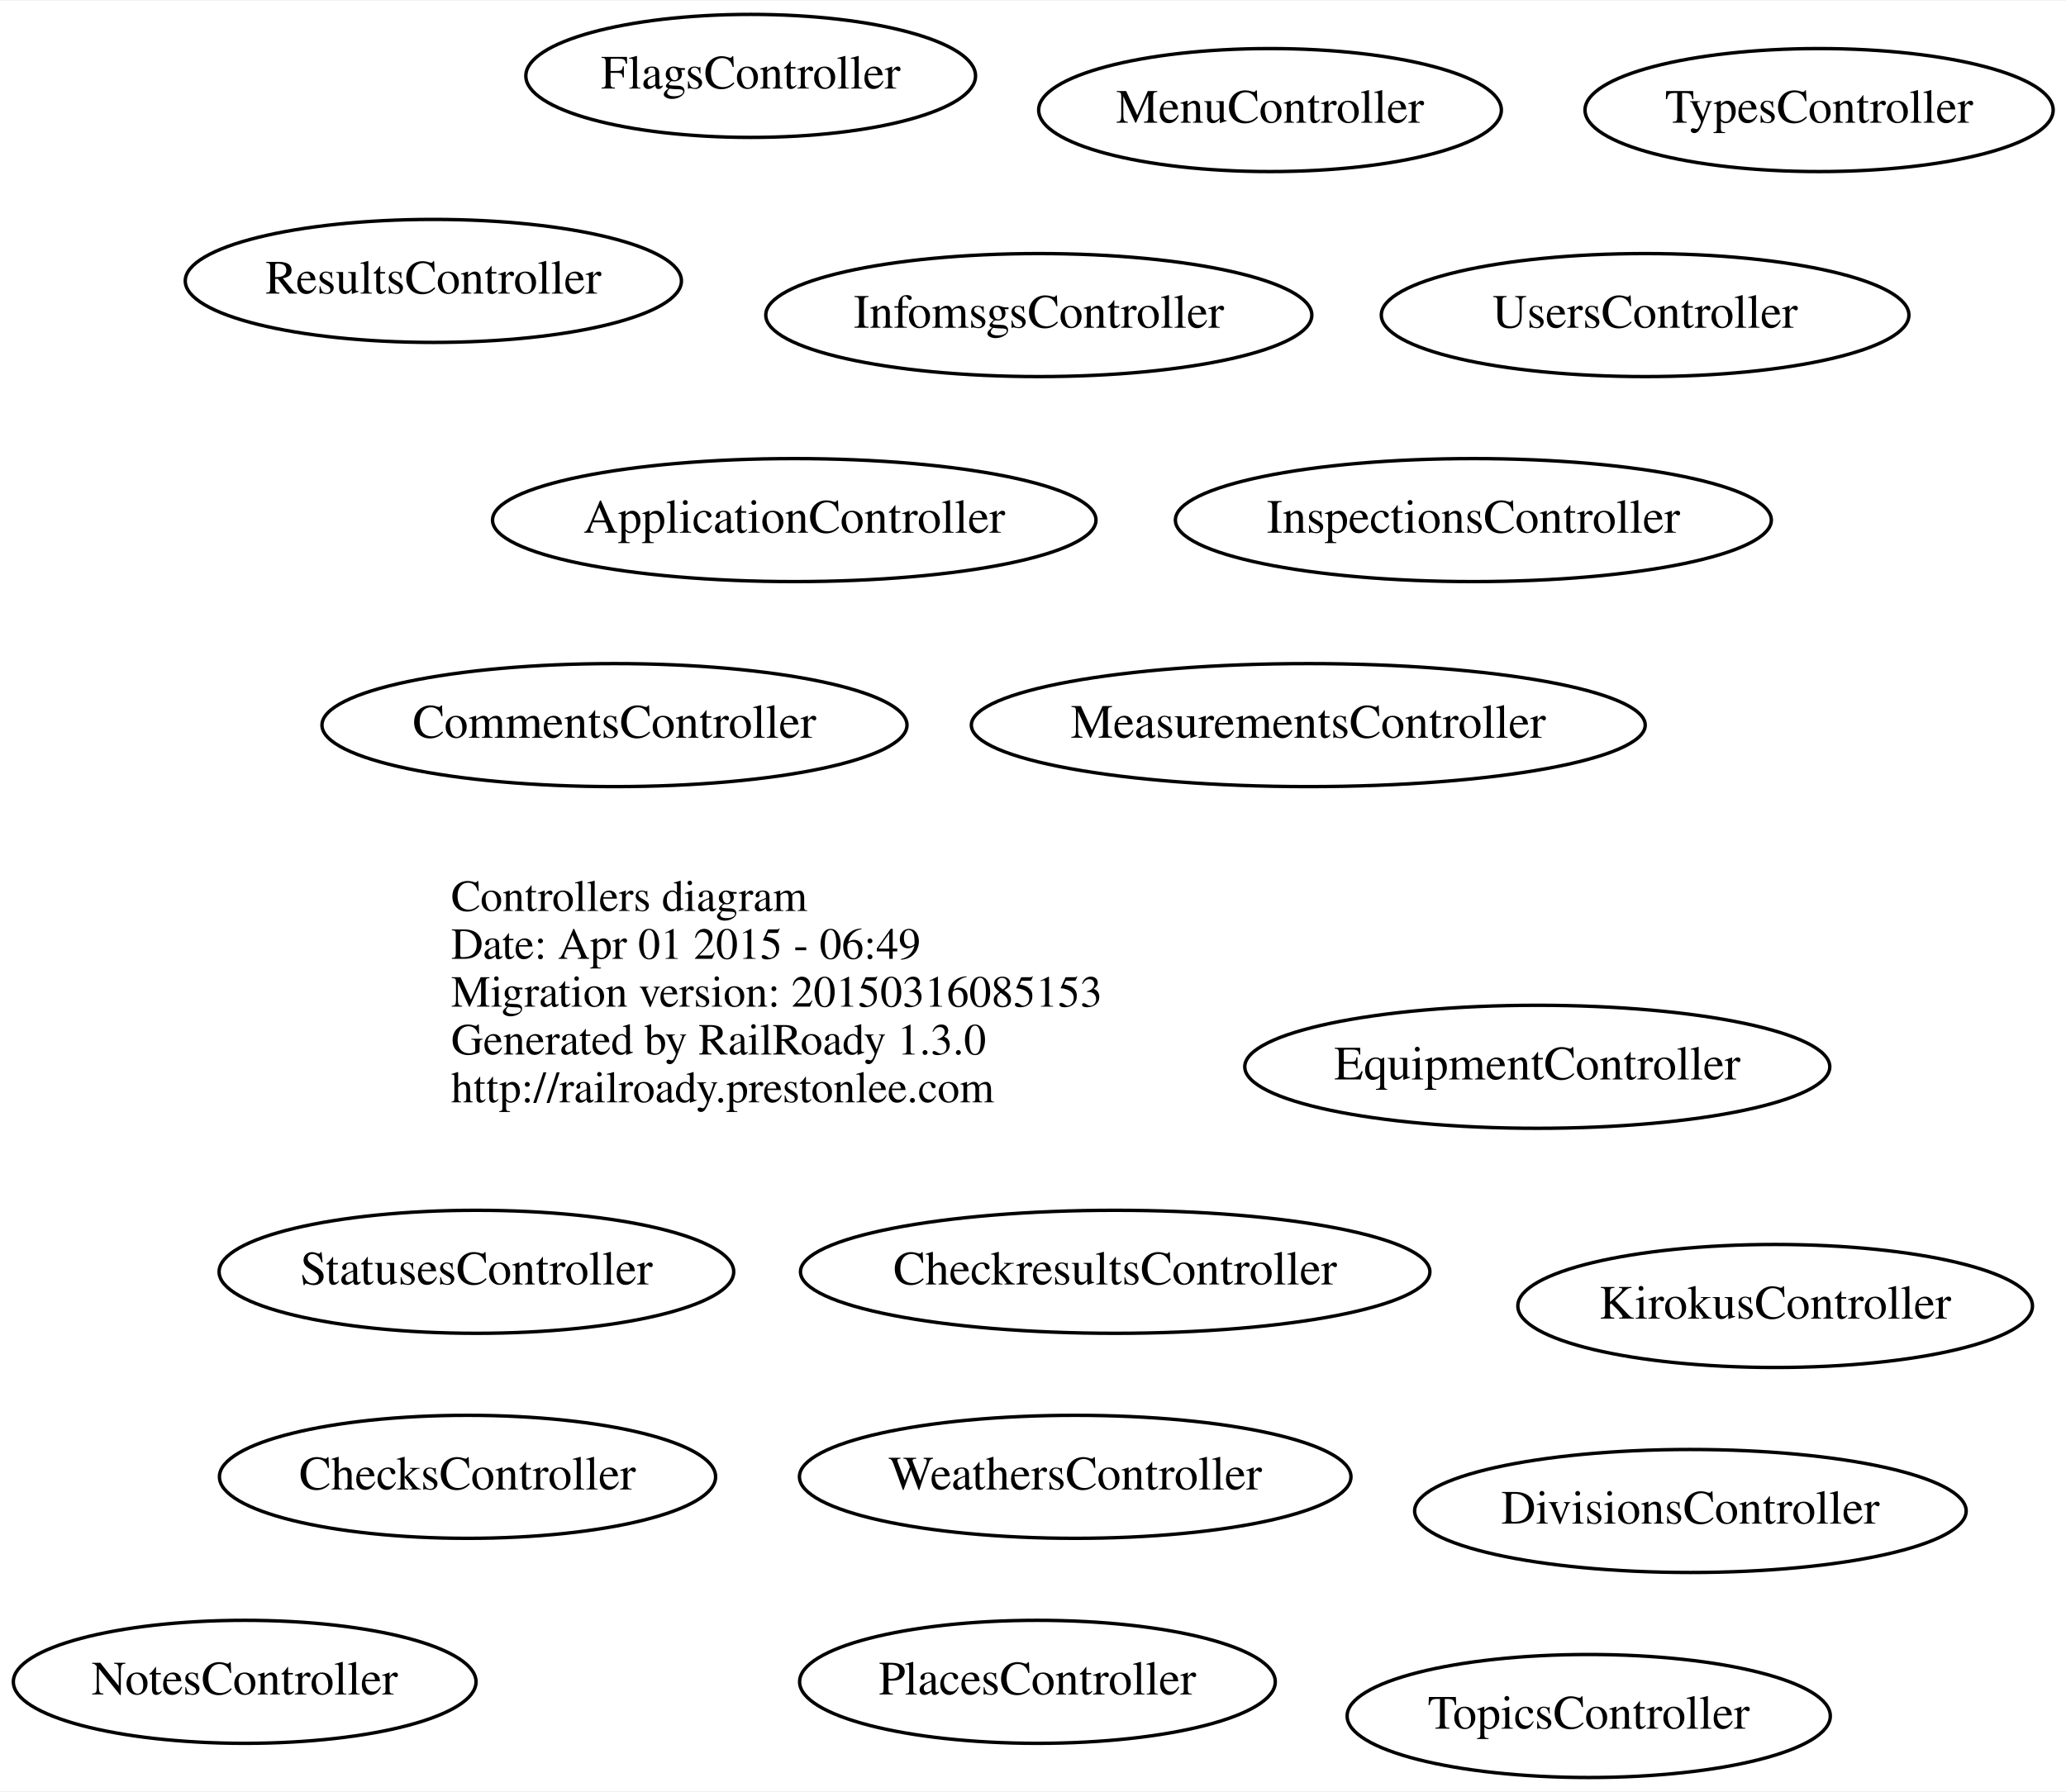
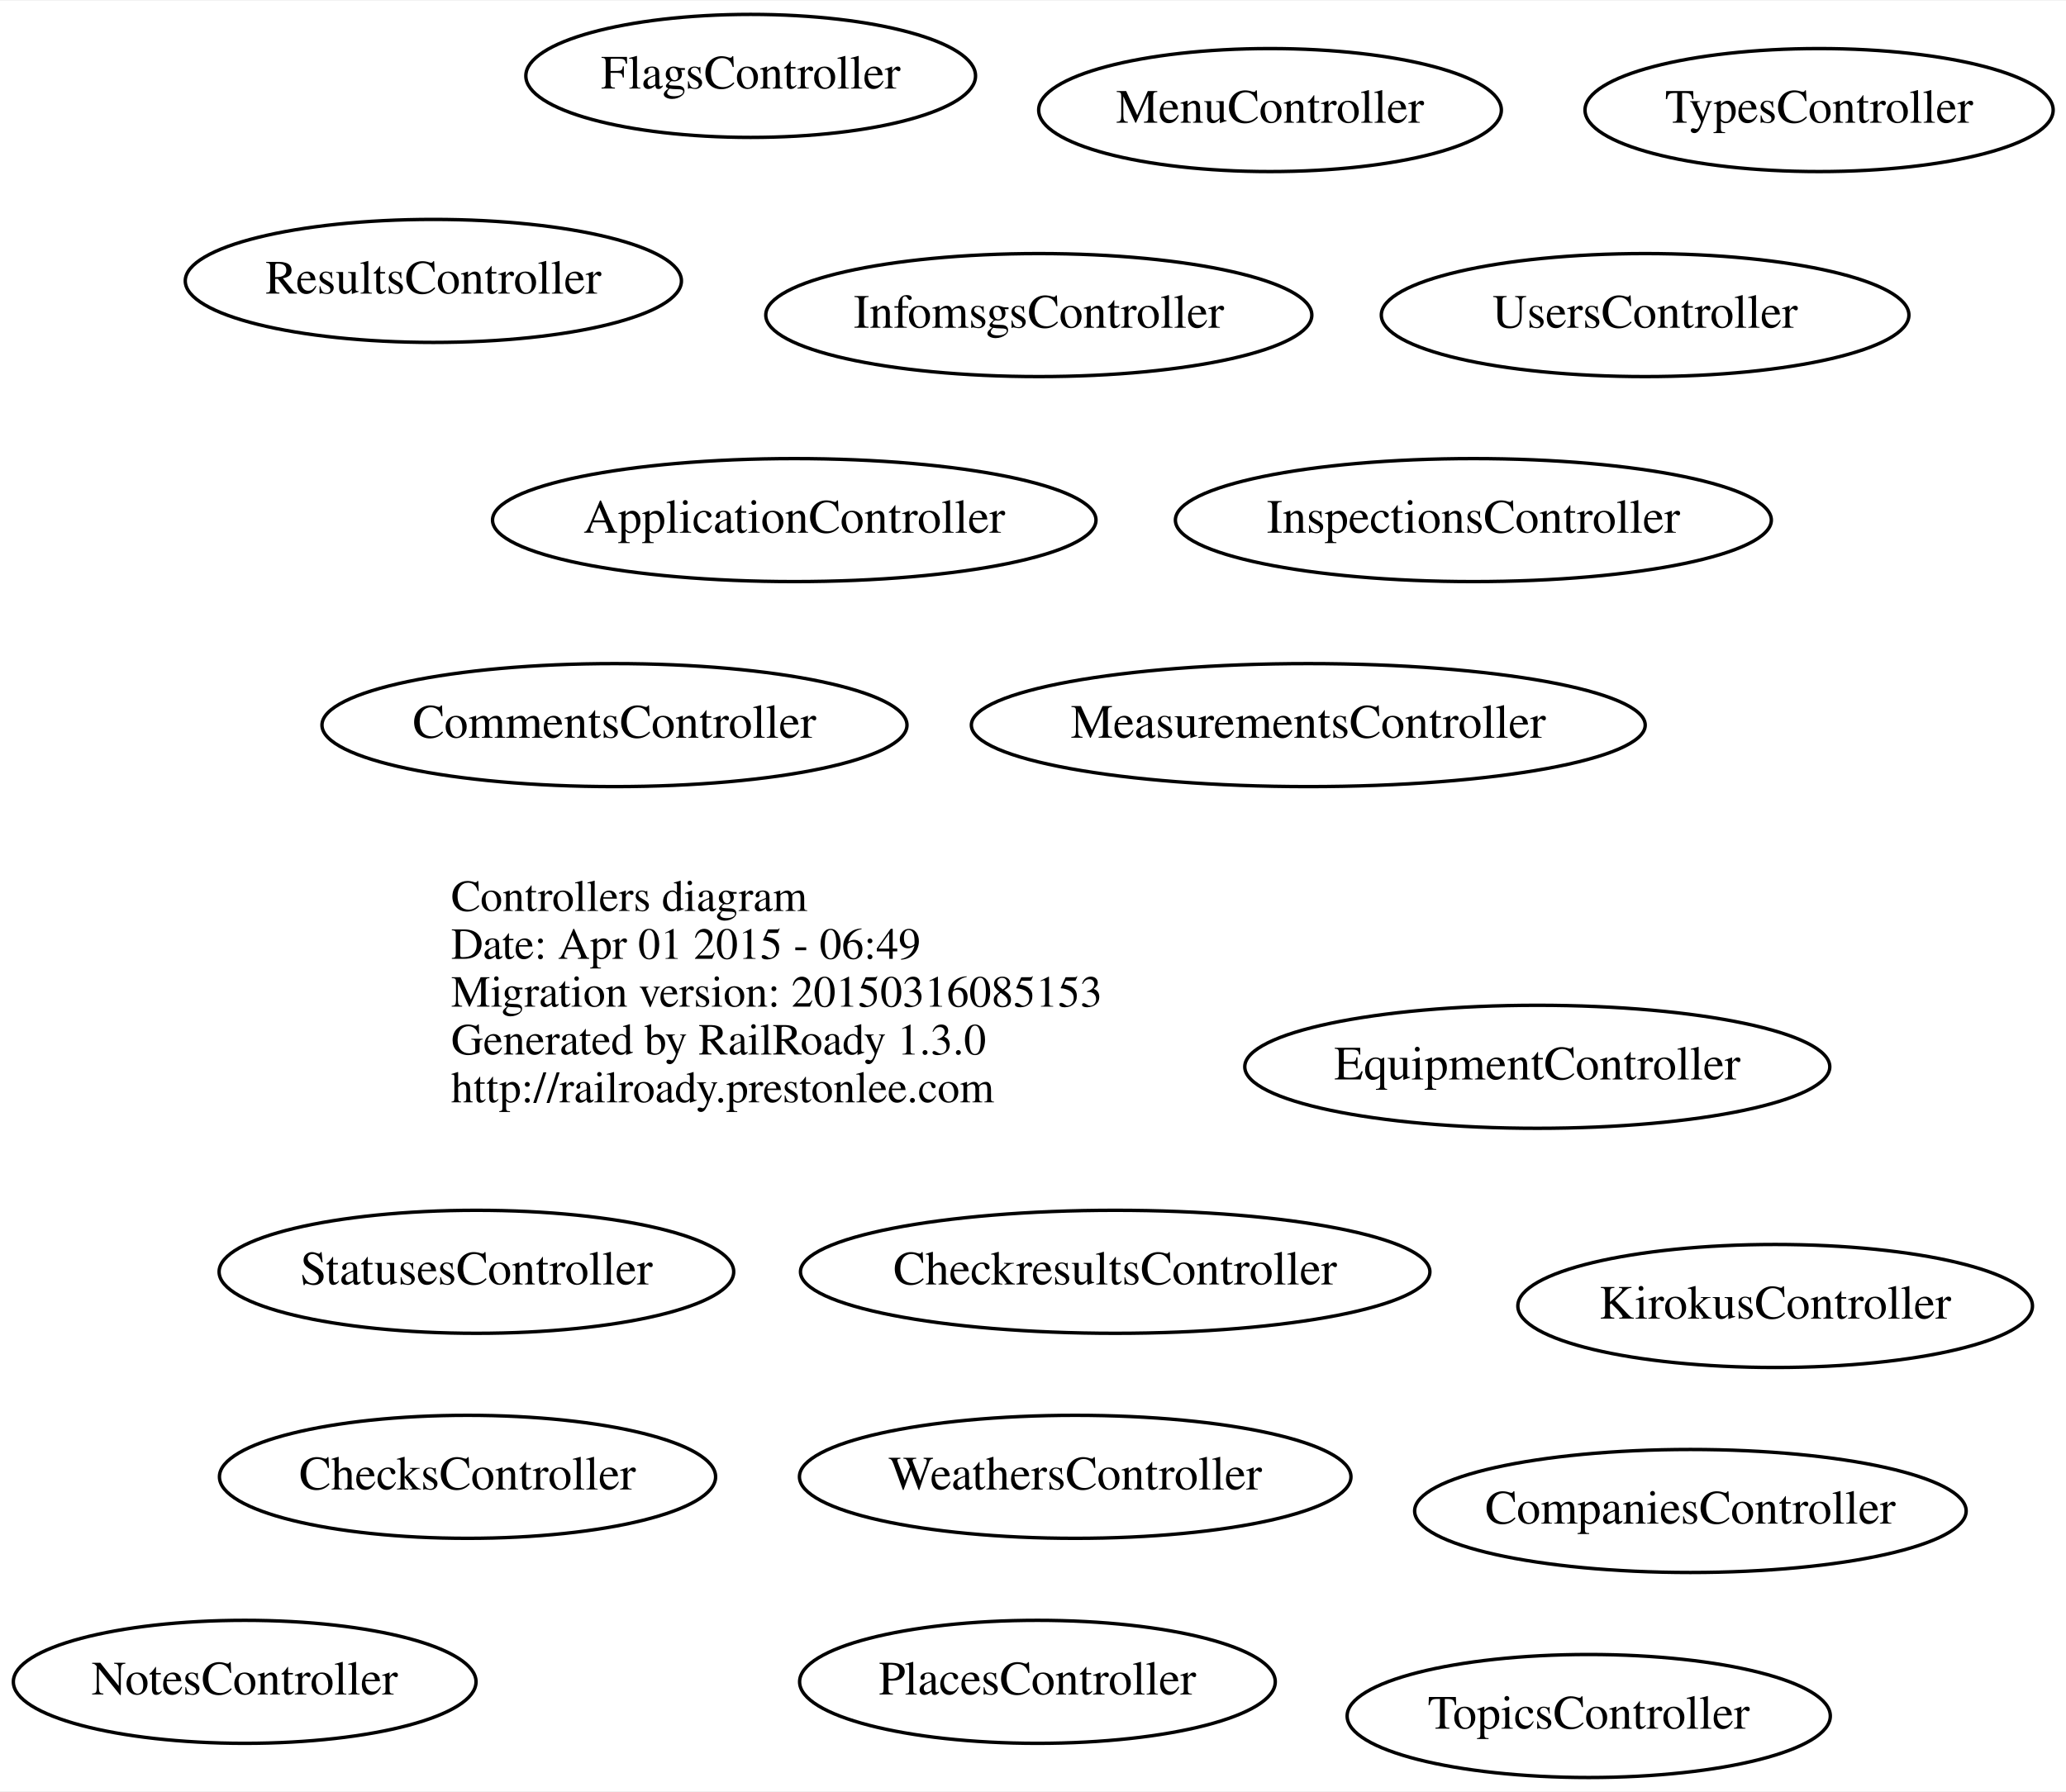
<svg xmlns="http://www.w3.org/2000/svg" width="604pt" height="524pt" viewBox="0.00 0.00 604.49 524.00">
  <g id="graph0" class="graph" transform="scale(1 1) rotate(0) translate(4 520)">
    <polygon fill="white" stroke="none" points="-4,4 -4,-520 600.488,-520 600.488,4 -4,4" />
    <g id="node1" class="node">
      <text text-anchor="start" x="128" y="-253.6" font-family="Times,serif" font-size="13.00">Controllers diagram</text>
      <text text-anchor="start" x="128" y="-239.6" font-family="Times,serif" font-size="13.00">Date: Apr 01 2015 - 06:49</text>
      <text text-anchor="start" x="128" y="-225.6" font-family="Times,serif" font-size="13.00">Migration version: 20150316085153</text>
      <text text-anchor="start" x="128" y="-211.6" font-family="Times,serif" font-size="13.00">Generated by RailRoady 1.3.0</text>
      <text text-anchor="start" x="128" y="-197.6" font-family="Times,serif" font-size="13.00">http://railroady.prestonlee.com</text>
    </g>
    <g id="node2" class="node">
      <ellipse fill="none" stroke="black" cx="310.593" cy="-88" rx="80.686" ry="18" />
      <text text-anchor="middle" x="310.593" y="-84.3" font-family="Times,serif" font-size="14.00">WeathersController</text>
    </g>
    <g id="node3" class="node">
      <ellipse fill="none" stroke="black" cx="378.791" cy="-308" rx="98.583" ry="18" />
      <text text-anchor="middle" x="378.791" y="-304.3" font-family="Times,serif" font-size="14.00">MeasurementsController</text>
    </g>
    <g id="node4" class="node">
      <ellipse fill="none" stroke="black" cx="299.544" cy="-28" rx="69.588" ry="18" />
      <text text-anchor="middle" x="299.544" y="-24.3" font-family="Times,serif" font-size="14.00">PlacesController</text>
    </g>
    <g id="node5" class="node">
      <ellipse fill="none" stroke="black" cx="135.393" cy="-148" rx="75.287" ry="18" />
      <text text-anchor="middle" x="135.393" y="-144.3" font-family="Times,serif" font-size="14.00">StatusesController</text>
    </g>
    <g id="node6" class="node">
      <ellipse fill="none" stroke="black" cx="528.244" cy="-488" rx="68.489" ry="18" />
      <text text-anchor="middle" x="528.244" y="-484.3" font-family="Times,serif" font-size="14.00">TypesController</text>
    </g>
    <g id="node7" class="node">
      <ellipse fill="none" stroke="black" cx="367.594" cy="-488" rx="67.688" ry="18" />
      <text text-anchor="middle" x="367.594" y="-484.3" font-family="Times,serif" font-size="14.00">MenuController</text>
    </g>
    <g id="node8" class="node">
      <ellipse fill="none" stroke="black" cx="132.794" cy="-88" rx="72.588" ry="18" />
      <text text-anchor="middle" x="132.794" y="-84.3" font-family="Times,serif" font-size="14.00">ChecksController</text>
    </g>
    <g id="node9" class="node">
      <ellipse fill="none" stroke="black" cx="427.092" cy="-368" rx="87.185" ry="18" />
      <text text-anchor="middle" x="427.092" y="-364.3" font-family="Times,serif" font-size="14.00">InspectionsController</text>
    </g>
    <g id="node10" class="node">
      <ellipse fill="none" stroke="black" cx="477.343" cy="-428" rx="77.187" ry="18" />
      <text text-anchor="middle" x="477.343" y="-424.3" font-family="Times,serif" font-size="14.00">UsersController</text>
    </g>
    <g id="node11" class="node">
      <ellipse fill="none" stroke="black" cx="122.794" cy="-438" rx="72.588" ry="18" />
      <text text-anchor="middle" x="122.794" y="-434.3" font-family="Times,serif" font-size="14.00">ResultsController</text>
    </g>
    <g id="node12" class="node">
      <ellipse fill="none" stroke="black" cx="322.292" cy="-148" rx="92.084" ry="18" />
      <text text-anchor="middle" x="322.292" y="-144.3" font-family="Times,serif" font-size="14.00">CheckresultsController</text>
    </g>
    <g id="node13" class="node">
      <ellipse fill="none" stroke="black" cx="299.943" cy="-428" rx="79.886" ry="18" />
      <text text-anchor="middle" x="299.943" y="-424.3" font-family="Times,serif" font-size="14.00">InfomsgsController</text>
    </g>
    <g id="node14" class="node">
      <ellipse fill="none" stroke="black" cx="67.594" cy="-28" rx="67.688" ry="18" />
      <text text-anchor="middle" x="67.594" y="-24.3" font-family="Times,serif" font-size="14.00">NotesController</text>
    </g>
    <g id="node15" class="node">
      <ellipse fill="none" stroke="black" cx="460.844" cy="-18" rx="70.688" ry="18" />
      <text text-anchor="middle" x="460.844" y="-14.3" font-family="Times,serif" font-size="14.00">TopicsController</text>
    </g>
    <g id="node16" class="node">
      <ellipse fill="none" stroke="black" cx="215.644" cy="-498" rx="65.789" ry="18" />
      <text text-anchor="middle" x="215.644" y="-494.3" font-family="Times,serif" font-size="14.00">FlagsController</text>
    </g>
    <g id="node17" class="node">
      <ellipse fill="none" stroke="black" cx="445.792" cy="-208" rx="85.585" ry="18" />
      <text text-anchor="middle" x="445.792" y="-204.3" font-family="Times,serif" font-size="14.00">EquipmentController</text>
    </g>
    <g id="node18" class="node">
      <ellipse fill="none" stroke="black" cx="515.393" cy="-138" rx="75.287" ry="18" />
      <text text-anchor="middle" x="515.393" y="-134.3" font-family="Times,serif" font-size="14.00">KirokusController</text>
    </g>
    <g id="node19" class="node">
      <ellipse fill="none" stroke="black" cx="175.792" cy="-308" rx="85.585" ry="18" />
      <text text-anchor="middle" x="175.792" y="-304.3" font-family="Times,serif" font-size="14.00">CommentsController</text>
    </g>
    <g id="node20" class="node">
      <ellipse fill="none" stroke="black" cx="490.593" cy="-78" rx="80.686" ry="18" />
-       <text text-anchor="middle" x="490.593" y="-74.3" font-family="Times,serif" font-size="14.00">DivisionsController</text>
+       <text text-anchor="middle" x="490.593" y="-74.3" font-family="Times,serif" font-size="14.00">CompaniesController</text>
    </g>
    <g id="node21" class="node">
      <ellipse fill="none" stroke="black" cx="228.392" cy="-368" rx="88.284" ry="18" />
      <text text-anchor="middle" x="228.392" y="-364.3" font-family="Times,serif" font-size="14.00">ApplicationController</text>
    </g>
  </g>
</svg>
